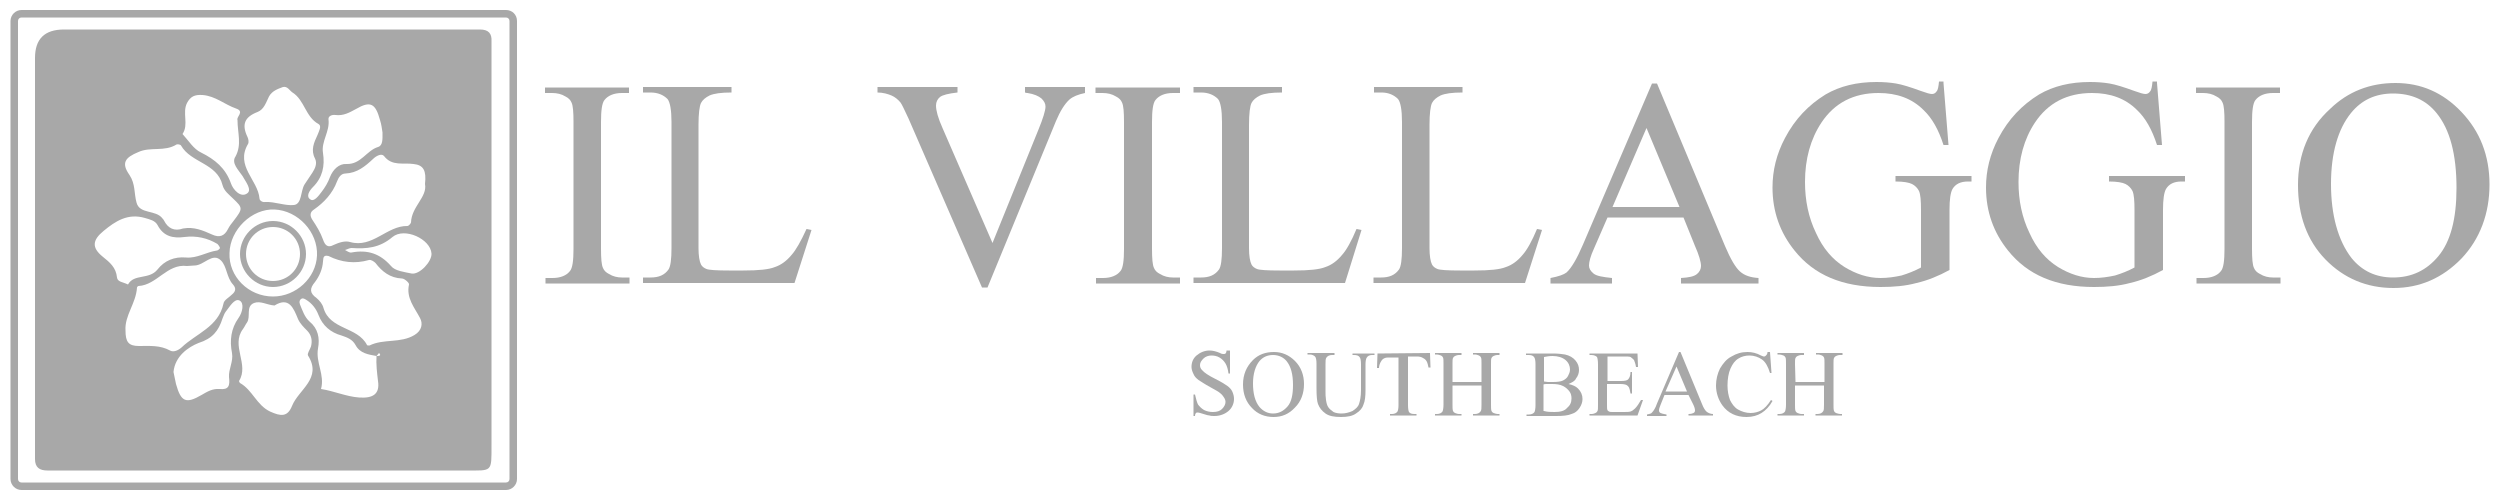
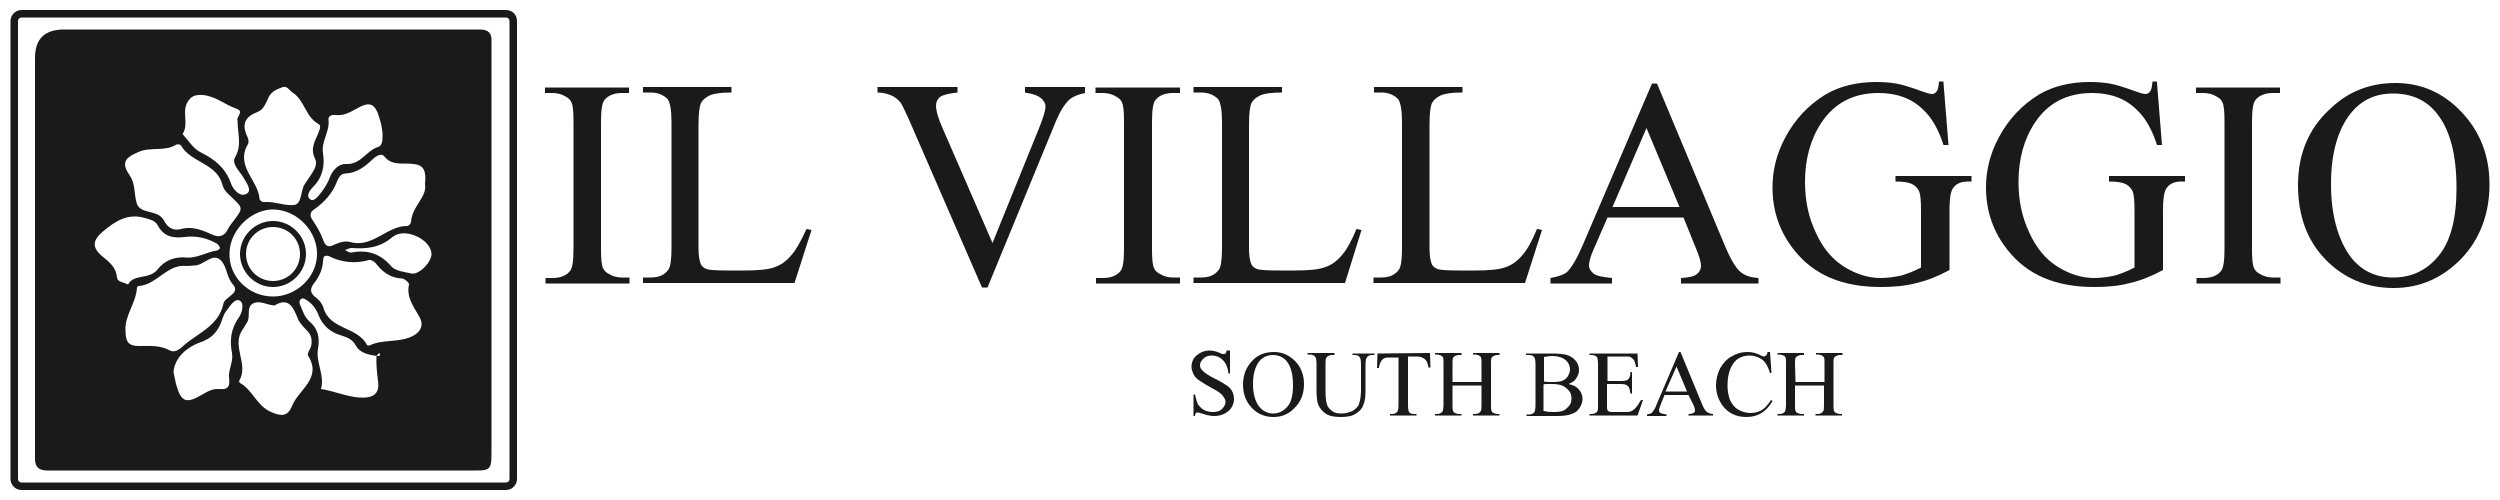
<svg xmlns="http://www.w3.org/2000/svg" version="1.1" id="Capa_1" x="0px" y="0px" viewBox="0 0 500 100" style="enable-background:new 0 0 500 100;" xml:space="preserve">
  <style type="text/css">
- 	.st0{fill:#A8A8A8;}
+ 	.st0{fill:#1a1a1a;}
</style>
  <g>
    <path class="st0" d="M52.6,94.1H9.5c-1.6,0-2.5-0.6-2.5-2.3V11.6c0-3.8,1.9-5.7,5.8-5.7H96c1.7,0,2.4,0.8,2.3,2.4V89   c0,5.5,0.2,5.1-5.1,5.1C93.2,94.1,52.6,94.1,52.6,94.1z M75.3,71.2c-1.6-0.3-3.3-0.5-4.2-2.2c-0.6-1.1-1.6-1.5-2.8-1.9   c-2.2-0.6-3.8-2-4.6-4.1c-0.5-1.3-1.3-2.3-2.4-3c-0.3-0.2-0.7-0.4-0.9-0.3c-0.5,0.2-0.6,0.7-0.4,1.2c0.5,1.2,0.9,2.5,1.9,3.4   c1.7,1.4,2.1,3.3,1.7,5.4c-0.5,2.8,1.4,5.3,0.6,8.1c2.6,0.4,5,1.5,7.6,1.7c2.8,0.2,4.2-0.7,3.8-3.3C75.4,74.5,75.2,72.9,75.3,71.2   c0.4,0,1.1,0,0.5-0.6C75.7,70.7,75.5,71,75.3,71.2z M36.6,45.7c2.2-0.4,4,0.4,5.8,1.2c1.5,0.7,2.5,0.3,3.2-1.1   c0.3-0.6,0.7-1.1,1.1-1.6c1.9-2.5,1.9-2.6-0.1-4.5c-0.8-0.8-1.8-1.5-2.1-2.7c-1.1-4.4-6.3-4.4-8.3-7.9c-0.1-0.2-0.7-0.3-0.9-0.2   c-2.4,1.5-5.2,0.4-7.6,1.5c-2.7,1.1-3.5,2.2-1.8,4.6c1.2,1.8,0.9,3.7,1.4,5.5c0.6,2.4,3.9,1.4,5.2,3.2c0.1,0.1,0.2,0.2,0.3,0.4   C33.6,45.7,34.9,46.3,36.6,45.7z M85,36.8c0.3-2.7-0.3-3.8-2.3-4c-2-0.3-4.3,0.5-5.9-1.6c-0.5-0.6-1.6,0-2.2,0.6   c-1.6,1.5-3.2,2.8-5.5,2.9c-0.9,0-1.4,0.8-1.7,1.6c-0.9,2.4-2.6,4.2-4.6,5.6c-0.8,0.5-0.9,1.2-0.3,2.1c0.8,1.2,1.6,2.5,2.1,3.9   c0.4,1.2,1,1.7,2.1,1.1c1.1-0.5,2.3-0.9,3.3-0.6c4.5,1.3,7.4-3.3,11.5-3.2c0.2,0,0.6-0.4,0.7-0.7C82.3,41.3,85.5,39.4,85,36.8z    M25.1,66.1c0,2.3,0.6,3.1,2.7,3.1S32,69,34,70.1c0.7,0.4,1.6,0,2.3-0.6c2.9-2.8,7.4-4.1,8.4-8.8c0.1-0.7,1.1-1.2,1.7-1.8   c0.7-0.6,0.9-1.2,0.2-2c-1.3-1.4-1.2-3.6-2.4-4.8c-1.7-1.7-3.4,1-5.3,1c-0.5,0-1,0.1-1.5,0.1c-4-0.5-6,3.8-9.7,4   c-0.1,0-0.3,0.2-0.3,0.3C27.2,60.7,24.9,63.1,25.1,66.1z M65.7,51.2c-1.2-0.3-1,0.6-1.1,1.1c-0.1,1.5-0.7,2.9-1.6,4.1   c-1.1,1.3-1.1,2.2,0.3,3.2c0.6,0.5,1.2,1.2,1.4,2c1.3,4.4,6.8,3.7,8.7,7.4c0,0.1,0.3,0.1,0.5,0.1c2.8-1.4,6.2-0.4,9-2.1   c1.5-0.9,1.7-2.3,1.1-3.4c-1.1-2.1-2.8-4-2.2-6.7c0.1-0.3-0.9-1.2-1.4-1.2c-2.4-0.1-4-1.4-5.3-3.1c-0.3-0.3-0.9-0.7-1.3-0.6   C71,52.8,68.3,52.5,65.7,51.2z M56.6,17.4c-1.1,0.4-2.2,0.8-2.8,1.9c-0.6,1.2-1,2.6-2.3,3.1c-2.6,1-3.2,2.5-2,5   c0.2,0.4,0.3,1.1,0.1,1.4c-2.6,4.4,2,7.2,2.3,10.9c0,0.4,0.6,0.8,1.1,0.7c2-0.1,4,0.8,5.8,0.6c1.6-0.2,1.3-2.8,2.1-4.1   c0.5-0.8,1.1-1.6,1.6-2.4c0.5-0.8,1-1.8,0.5-2.8c-0.9-1.7-0.2-3.2,0.5-4.7c0.3-0.8,0.9-1.8,0.2-2.2c-2.6-1.4-2.8-4.8-5.2-6.3   C57.9,18.1,57.5,17.2,56.6,17.4z M54.9,61.1c-1.5-0.1-2.8-1-4.1-0.5c-1.7,0.7-0.6,2.7-1.4,3.9c-0.3,0.4-0.5,0.9-0.8,1.3   c-2.5,3.3,1.3,7.1-0.8,10.4c0,0.1,0.1,0.3,0.2,0.4c2.5,1.4,3.3,4.4,6,5.7c2.2,1,3.5,1.1,4.4-1.1c1.3-3.3,6.1-5.5,3.2-10.1   c-0.2-0.4,0.4-1.2,0.6-1.8c0.3-1.2,0.1-2.3-0.8-3.2c-0.7-0.7-1.4-1.4-1.8-2.3C58.7,61.6,57.8,59.3,54.9,61.1z M25.6,56.9   c1.2-2.2,4.2-0.9,5.9-3c1.4-1.8,3.4-2.6,5.7-2.4c2.2,0.2,4.1-1.1,6.2-1.4c0.2,0,0.6-0.4,0.6-0.5c-0.1-0.3-0.3-0.6-0.5-0.8   c-2-1.2-4.2-1.7-6.6-1.4c-2.3,0.3-4.2-0.1-5.4-2.4C31,44.1,30,43.9,29,43.6c-3.4-1-5.9,0.6-8.3,2.6c-2.2,1.8-2.4,3.3-0.2,5.1   c1.5,1.2,2.7,2.2,2.9,4.2C23.5,56.4,24.6,56.4,25.6,56.9z M47.5,24c-0.3-0.6,1.5-1.7-0.3-2.3c-2.3-0.8-4.1-2.5-6.7-2.7   c-1.6-0.1-2.4,0.3-3.1,1.6c-1,2,0.4,4.3-0.9,6.2c1.2,1.3,2.2,3,3.7,3.7c2.8,1.4,4.9,3.1,6,6.2c0.4,1.2,1.9,2.9,3.2,2   c1.1-0.7-0.3-2.4-0.9-3.5c-0.8-1.2-2.3-2.6-1.4-3.9C48.4,28.9,47.5,26.6,47.5,24z M34.7,74.4c0.2,0.8,0.3,1.6,0.5,2.4   c1,3.6,2,4,5.1,2.2c1.2-0.7,2.2-1.3,3.6-1.2c1.9,0.2,2.1-0.7,1.9-2.4c-0.1-1.6,0.9-3.1,0.6-4.8c-0.5-2.5-0.2-4.9,1.3-7   c0.8-1.1,1.2-3,0.2-3.5s-2,1.3-2.8,2.3c-0.3,0.4-0.4,0.9-0.6,1.3c-0.8,2.5-2,4-4.8,4.9C37.7,69.4,35,71.2,34.7,74.4z M76.5,26.5   c-0.1-0.6-0.2-1.6-0.5-2.5c-0.9-3.3-1.9-3.9-4.8-2.2c-1.3,0.7-2.5,1.4-4.1,1.2c-0.7-0.1-1.5,0.2-1.4,0.9c0.3,2.4-1.5,4.4-1.1,6.7   c0.4,2.6-0.1,4.9-2,6.8c-0.7,0.7-1.5,1.9-0.5,2.5c0.7,0.5,1.6-0.7,2.2-1.5c0.7-0.9,1.3-1.9,1.7-3c0.6-1.5,1.8-2.7,3.3-2.6   c2.9,0.1,4-2.7,6.3-3.4C76.6,29.1,76.5,27.8,76.5,26.5z M54.6,59.3c4.6,0,8.6-3.7,8.8-8.2c0.2-4.7-3.8-9-8.5-9.2   c-4.5-0.2-8.9,4-9,8.7C45.7,55.3,49.7,59.3,54.6,59.3z M86.3,50.7c-0.2-2.9-5.4-5.3-7.8-3.3c-2.6,2.2-5.2,2.4-8.2,2.2   c-0.4,0-0.9,0.3-1.3,0.4c0.4,0.2,0.9,0.6,1.3,0.5c3.2-0.6,5.7,0.2,7.9,2.7c0.8,1,2.7,1.2,4.1,1.5C83.9,55,86.4,52.3,86.3,50.7z" />
    <path class="st0" d="M101.2,3.5c0.4,0,0.7,0.3,0.7,0.7v91.6c0,0.4-0.3,0.7-0.7,0.7H4.3c-0.4,0-0.7-0.3-0.7-0.7V4.2   c0-0.4,0.3-0.7,0.7-0.7L101.2,3.5 M101.2,2H4.3C3.1,2,2.1,3,2.1,4.2v91.6c0,1.2,1,2.2,2.2,2.2h96.9c1.2,0,2.2-1,2.2-2.2V4.2   C103.4,2.9,102.4,2,101.2,2L101.2,2z" />
    <path class="st0" d="M54.6,57.4c-3.6,0-6.6-3-6.6-6.6s3-6.6,6.6-6.6s6.6,3,6.6,6.6S58.2,57.4,54.6,57.4z M54.6,45.4   c-3,0-5.4,2.4-5.4,5.4s2.4,5.4,5.4,5.4s5.4-2.4,5.4-5.4S57.6,45.4,54.6,45.4z" />
  </g>
  <g>
    <g>
      <path class="st0" d="M125.9,55.6v1.1h-16.8v-1.1h1.4c1.6,0,2.8-0.5,3.5-1.4c0.5-0.6,0.7-2.1,0.7-4.4V24.4c0-2-0.1-3.3-0.4-3.9    c-0.2-0.5-0.6-0.9-1.2-1.2c-0.8-0.5-1.7-0.7-2.7-0.7H109v-1.1h16.8v1.1h-1.4c-1.6,0-2.8,0.5-3.5,1.4c-0.5,0.6-0.7,2.1-0.7,4.4    v25.3c0,2,0.1,3.3,0.4,3.9c0.2,0.5,0.6,0.9,1.2,1.2c0.8,0.5,1.7,0.7,2.6,0.7h1.5C125.9,55.5,125.9,55.6,125.9,55.6z" />
      <path class="st0" d="M161.3,45.8l1,0.2l-3.4,10.6h-30.3v-1.1h1.5c1.7,0,2.8-0.5,3.6-1.6c0.4-0.6,0.6-2,0.6-4.3V24.4    c0-2.4-0.3-4-0.8-4.6c-0.8-0.8-1.9-1.3-3.4-1.3h-1.5v-1.1h17.7v1.1c-2.1,0-3.5,0.2-4.4,0.6c-0.8,0.4-1.4,0.9-1.7,1.5    s-0.5,2.1-0.5,4.4v24.6c0,1.6,0.2,2.7,0.5,3.3c0.2,0.4,0.6,0.7,1.1,0.9s2,0.3,4.5,0.3h2.9c3,0,5.1-0.2,6.3-0.7    c1.2-0.4,2.3-1.2,3.3-2.4C159.2,50,160.2,48.2,161.3,45.8L161.3,45.8z" />
      <path class="st0" d="M217,17.5v1.1c-1.4,0.3-2.4,0.7-3.1,1.3c-1,0.9-1.9,2.4-2.7,4.3l-13.7,33.3h-1.1l-14.7-33.8    c-0.8-1.7-1.3-2.8-1.6-3.2c-0.5-0.6-1.1-1.1-1.8-1.4s-1.7-0.6-2.8-0.6v-1.1h16v1.1c-1.8,0.2-3,0.5-3.5,0.9s-0.8,1-0.8,1.7    c0,1,0.4,2.5,1.3,4.5l10,23l9.2-22.7c0.9-2.2,1.4-3.8,1.4-4.6c0-0.6-0.3-1.1-0.8-1.6c-0.6-0.5-1.5-0.9-2.8-1.1    c-0.1,0-0.3,0-0.5-0.1v-1.1h12L217,17.5L217,17.5z" />
      <path class="st0" d="M236,55.6v1.1h-16.8v-1.1h1.4c1.6,0,2.8-0.5,3.5-1.4c0.5-0.6,0.7-2.1,0.7-4.4V24.4c0-2-0.1-3.3-0.4-3.9    c-0.2-0.5-0.6-0.9-1.2-1.2c-0.8-0.5-1.7-0.7-2.7-0.7h-1.4v-1.1H236v1.1h-1.4c-1.6,0-2.8,0.5-3.5,1.4c-0.5,0.6-0.7,2.1-0.7,4.4    v25.3c0,2,0.1,3.3,0.4,3.9c0.2,0.5,0.6,0.9,1.2,1.2c0.8,0.5,1.7,0.7,2.6,0.7h1.4C236,55.5,236,55.6,236,55.6z" />
      <path class="st0" d="M271.3,45.8l1,0.2L269,56.6h-30.3v-1.1h1.5c1.7,0,2.8-0.5,3.6-1.6c0.4-0.6,0.6-2,0.6-4.3V24.4    c0-2.4-0.3-4-0.8-4.6c-0.8-0.8-1.9-1.3-3.4-1.3h-1.5v-1.1h17.7v1.1c-2.1,0-3.5,0.2-4.4,0.6c-0.8,0.4-1.4,0.9-1.7,1.5    s-0.5,2.1-0.5,4.4v24.6c0,1.6,0.2,2.7,0.5,3.3c0.2,0.4,0.6,0.7,1.1,0.9s2,0.3,4.5,0.3h2.9c3,0,5.1-0.2,6.3-0.7    c1.2-0.4,2.3-1.2,3.3-2.4C269.3,50,270.3,48.2,271.3,45.8L271.3,45.8z" />
      <path class="st0" d="M307.4,45.8l1,0.2L305,56.6h-30.3v-1.1h1.5c1.7,0,2.8-0.5,3.6-1.6c0.4-0.6,0.6-2,0.6-4.3V24.4    c0-2.4-0.3-4-0.8-4.6c-0.8-0.8-1.9-1.3-3.3-1.3h-1.5v-1.1h17.7v1.1c-2.1,0-3.5,0.2-4.4,0.6c-0.8,0.4-1.4,0.9-1.7,1.5    s-0.5,2.1-0.5,4.4v24.6c0,1.6,0.2,2.7,0.5,3.3c0.2,0.4,0.6,0.7,1.1,0.9s2,0.3,4.5,0.3h2.9c3,0,5.1-0.2,6.3-0.7    c1.2-0.4,2.3-1.2,3.3-2.4C305.4,50,306.4,48.2,307.4,45.8L307.4,45.8z" />
      <path class="st0" d="M336.7,43.5h-15.2l-2.7,6.2c-0.7,1.5-1,2.7-1,3.4c0,0.6,0.3,1.1,0.9,1.6s1.8,0.7,3.7,0.9v1.1h-12.3v-1.1    c1.6-0.3,2.7-0.7,3.2-1.1c1-0.9,2.1-2.8,3.3-5.6l13.8-32.2h1L345,49.2c1.1,2.6,2.1,4.3,3,5.1s2.1,1.2,3.7,1.3v1.1h-15.5v-1.1    c1.6-0.1,2.6-0.3,3.2-0.8c0.5-0.4,0.8-1,0.8-1.6c0-0.8-0.4-2.2-1.2-4C339,49.2,336.7,43.5,336.7,43.5z M335.9,41.4l-6.6-15.8    l-6.8,15.8H335.9z" />
      <path class="st0" d="M388.7,16.6l1,12.4h-1c-1-3.1-2.3-5.4-4-7c-2.3-2.3-5.3-3.4-9-3.4c-5,0-8.8,2-11.4,5.9    c-2.2,3.3-3.3,7.3-3.3,11.9c0,3.7,0.7,7.1,2.2,10.2c1.4,3.1,3.3,5.3,5.7,6.8c2.3,1.4,4.7,2.2,7.2,2.2c1.4,0,2.8-0.2,4.2-0.5    c1.3-0.4,2.6-0.9,3.9-1.6V42.1c0-2-0.1-3.2-0.4-3.9c-0.3-0.6-0.8-1.1-1.4-1.4c-0.6-0.3-1.7-0.5-3.3-0.5v-1.1h15.2v1.1h-0.7    c-1.5,0-2.5,0.5-3.1,1.5c-0.4,0.7-0.6,2.1-0.6,4.2v12c-2.2,1.2-4.4,2.1-6.6,2.6c-2.2,0.6-4.6,0.8-7.2,0.8    c-7.6,0-13.3-2.4-17.2-7.3c-2.9-3.6-4.4-7.8-4.4-12.6c0-3.4,0.8-6.7,2.5-9.9c2-3.8,4.7-6.6,8.1-8.7c2.9-1.7,6.3-2.5,10.2-2.5    c1.4,0,2.7,0.1,3.9,0.3c1.2,0.2,2.8,0.7,5,1.5c1.1,0.4,1.8,0.6,2.2,0.6s0.7-0.2,0.9-0.5c0.3-0.3,0.4-1,0.5-2h0.9L388.7,16.6    L388.7,16.6z" />
      <path class="st0" d="M431.4,16.6l1,12.4h-1c-1-3.1-2.3-5.4-4-7c-2.3-2.3-5.3-3.4-9-3.4c-5,0-8.8,2-11.4,5.9    c-2.2,3.3-3.3,7.3-3.3,11.9c0,3.7,0.7,7.1,2.2,10.2c1.4,3.1,3.3,5.3,5.7,6.8c2.3,1.4,4.7,2.2,7.2,2.2c1.4,0,2.8-0.2,4.2-0.5    c1.3-0.4,2.6-0.9,3.9-1.6V42.1c0-2-0.1-3.2-0.4-3.9c-0.3-0.6-0.8-1.1-1.4-1.4c-0.6-0.3-1.7-0.5-3.3-0.5v-1.1H437v1.1h-0.7    c-1.5,0-2.5,0.5-3.1,1.5c-0.4,0.7-0.6,2.1-0.6,4.2v12c-2.2,1.2-4.4,2.1-6.6,2.6c-2.2,0.6-4.6,0.8-7.2,0.8    c-7.6,0-13.3-2.4-17.2-7.3c-2.9-3.6-4.4-7.8-4.4-12.6c0-3.4,0.8-6.7,2.5-9.9c2-3.8,4.7-6.6,8.1-8.7c2.9-1.7,6.3-2.5,10.2-2.5    c1.4,0,2.7,0.1,3.9,0.3c1.2,0.2,2.8,0.7,5,1.5c1.1,0.4,1.8,0.6,2.2,0.6s0.7-0.2,0.9-0.5c0.3-0.3,0.4-1,0.5-2h0.9L431.4,16.6    L431.4,16.6z" />
      <path class="st0" d="M456.1,55.6v1.1h-16.8v-1.1h1.4c1.6,0,2.8-0.5,3.5-1.4c0.5-0.6,0.7-2.1,0.7-4.4V24.4c0-2-0.1-3.3-0.4-3.9    c-0.2-0.5-0.6-0.9-1.2-1.2c-0.8-0.5-1.7-0.7-2.7-0.7h-1.4v-1.1H456v1.1h-1.4c-1.6,0-2.8,0.5-3.5,1.4c-0.5,0.6-0.7,2.1-0.7,4.4    v25.3c0,2,0.1,3.3,0.4,3.9c0.2,0.5,0.6,0.9,1.2,1.2c0.8,0.5,1.7,0.7,2.6,0.7h1.5C456.1,55.5,456.1,55.6,456.1,55.6z" />
      <path class="st0" d="M479.1,16.6c5.1,0,9.5,1.9,13.2,5.8s5.6,8.7,5.6,14.5s-1.9,10.9-5.6,14.8c-3.8,3.9-8.3,5.9-13.6,5.9    s-9.9-1.9-13.6-5.7s-5.5-8.8-5.5-14.9s2.1-11.3,6.4-15.2C469.6,18.3,474,16.6,479.1,16.6z M478.6,18.7c-3.5,0-6.3,1.3-8.4,3.9    c-2.6,3.2-4,8-4,14.2s1.4,11.3,4.1,14.8c2.1,2.6,4.9,3.9,8.3,3.9c3.7,0,6.7-1.4,9.1-4.3c2.4-2.9,3.6-7.4,3.6-13.6    c0-6.7-1.3-11.7-4-15C485.2,20,482.3,18.7,478.6,18.7z" />
    </g>
    <g>
      <path class="st0" d="M246,70.4v4.3h-0.3c-0.1-0.8-0.3-1.5-0.6-2s-0.7-0.9-1.2-1.2c-0.5-0.3-1.1-0.4-1.6-0.4    c-0.6,0-1.2,0.2-1.6,0.6S240,72.5,240,73c0,0.4,0.1,0.7,0.4,1c0.4,0.5,1.3,1.1,2.7,1.8c1.2,0.6,2,1.1,2.4,1.4s0.8,0.7,1,1.2    s0.3,0.9,0.3,1.4c0,0.9-0.4,1.8-1.1,2.4s-1.7,1-2.8,1c-0.4,0-0.7,0-1-0.1c-0.2,0-0.6-0.1-1.2-0.3c-0.6-0.2-1-0.3-1.1-0.3    c-0.2,0-0.3,0-0.4,0.1c-0.1,0.1-0.2,0.3-0.2,0.6h-0.3v-4.3h0.3c0.2,0.9,0.4,1.6,0.6,2c0.3,0.4,0.7,0.8,1.2,1.1    c0.6,0.3,1.2,0.4,1.8,0.4c0.8,0,1.4-0.2,1.8-0.6s0.7-0.9,0.7-1.4c0-0.3-0.1-0.6-0.3-0.9s-0.4-0.6-0.8-0.9c-0.2-0.2-0.9-0.6-2-1.2    s-1.8-1.1-2.3-1.4c-0.5-0.4-0.8-0.7-1-1.2c-0.2-0.4-0.4-0.9-0.4-1.4c0-0.9,0.3-1.7,1-2.3s1.6-1,2.6-1c0.7,0,1.4,0.2,2.1,0.5    c0.3,0.2,0.6,0.2,0.7,0.2c0.2,0,0.3,0,0.4-0.1c0.1-0.1,0.2-0.3,0.2-0.6h0.7L246,70.4L246,70.4z" />
      <path class="st0" d="M254.8,70.4c1.6,0,3,0.6,4.2,1.8s1.8,2.8,1.8,4.6c0,1.9-0.6,3.5-1.8,4.7c-1.2,1.3-2.6,1.9-4.3,1.9    s-3.2-0.6-4.3-1.8c-1.2-1.2-1.8-2.8-1.8-4.7c0-2,0.7-3.6,2-4.9C251.7,70.9,253.1,70.4,254.8,70.4L254.8,70.4z M254.6,71    c-1.1,0-2,0.4-2.7,1.2c-0.8,1-1.3,2.5-1.3,4.5s0.4,3.6,1.3,4.7c0.7,0.8,1.6,1.3,2.7,1.3c1.2,0,2.1-0.5,2.9-1.4s1.1-2.4,1.1-4.3    c0-2.1-0.4-3.7-1.3-4.8C256.7,71.5,255.8,71,254.6,71L254.6,71z" />
      <path class="st0" d="M270.5,71v-0.3h4.4V71h-0.5c-0.5,0-0.9,0.2-1.1,0.6c-0.1,0.2-0.2,0.6-0.2,1.3V78c0,1.3-0.1,2.2-0.4,2.9    c-0.2,0.7-0.7,1.3-1.5,1.8c-0.7,0.5-1.7,0.7-3,0.7c-1.4,0-2.4-0.2-3.1-0.7s-1.2-1.1-1.5-1.9c-0.2-0.5-0.3-1.6-0.3-3.1v-4.9    c0-0.8-0.1-1.3-0.3-1.5c-0.2-0.2-0.6-0.4-1-0.4h-0.5v-0.3h5.4V71h-0.5c-0.5,0-0.9,0.2-1.1,0.5c-0.2,0.2-0.2,0.7-0.2,1.4v5.4    c0,0.5,0,1,0.1,1.7c0.1,0.6,0.2,1.1,0.5,1.5c0.2,0.3,0.6,0.6,1,0.9c0.4,0.2,1,0.3,1.6,0.3c0.8,0,1.5-0.2,2.2-0.5    c0.6-0.4,1.1-0.8,1.3-1.4s0.4-1.5,0.4-2.8v-5.1c0-0.8-0.1-1.3-0.3-1.5c-0.2-0.3-0.6-0.4-1.1-0.4H270.5z" />
      <path class="st0" d="M286,70.6l0.1,2.9h-0.4c-0.1-0.5-0.2-0.9-0.3-1.1c-0.2-0.4-0.4-0.6-0.8-0.8c-0.3-0.2-0.7-0.3-1.2-0.3h-1.8V81    c0,0.8,0.1,1.2,0.2,1.4c0.2,0.3,0.6,0.4,1.1,0.4h0.4v0.3H278v-0.3h0.4c0.5,0,0.9-0.2,1.1-0.5c0.1-0.2,0.2-0.6,0.2-1.3v-9.5h-1.5    c-0.6,0-1,0-1.2,0.1c-0.3,0.1-0.6,0.3-0.8,0.7c-0.2,0.3-0.4,0.8-0.4,1.3h-0.4l0.1-2.9L286,70.6L286,70.6L286,70.6z" />
      <path class="st0" d="M290.5,76.4h5.8v-3.6c0-0.6,0-1.1-0.1-1.3c-0.1-0.2-0.2-0.3-0.4-0.4c-0.3-0.1-0.5-0.2-0.8-0.2h-0.4v-0.3h5.3    V71h-0.4c-0.3,0-0.6,0.1-0.8,0.2c-0.2,0.1-0.3,0.2-0.4,0.4c-0.1,0.2-0.1,0.6-0.1,1.2v8.1c0,0.6,0,1,0.1,1.3    c0.1,0.2,0.2,0.3,0.4,0.4c0.3,0.1,0.6,0.2,0.8,0.2h0.4v0.3h-5.3v-0.3h0.4c0.5,0,0.9-0.2,1.1-0.5c0.2-0.2,0.2-0.7,0.2-1.4v-3.8    h-5.8v3.8c0,0.6,0,1,0.1,1.3c0.1,0.2,0.2,0.3,0.4,0.4c0.3,0.1,0.5,0.2,0.8,0.2h0.5v0.3H287v-0.3h0.4c0.5,0,0.9-0.2,1.1-0.5    c0.1-0.2,0.2-0.7,0.2-1.4v-8.1c0-0.6,0-1.1-0.1-1.3c-0.1-0.2-0.2-0.3-0.4-0.4c-0.3-0.1-0.6-0.2-0.8-0.2H287v-0.3h5.3V71h-0.5    c-0.3,0-0.6,0.1-0.8,0.2c-0.2,0.1-0.3,0.2-0.4,0.4c-0.1,0.2-0.1,0.6-0.1,1.2L290.5,76.4L290.5,76.4z" />
      <path class="st0" d="M313.7,76.8c0.9,0.2,1.5,0.5,1.9,0.9c0.6,0.6,0.9,1.3,0.9,2.1c0,0.6-0.2,1.2-0.6,1.8c-0.4,0.6-0.9,1-1.6,1.2    c-0.7,0.3-1.7,0.4-3.1,0.4h-5.9v-0.3h0.5c0.5,0,0.9-0.2,1.1-0.5c0.1-0.2,0.2-0.7,0.2-1.4v-8.1c0-0.8-0.1-1.3-0.3-1.5    c-0.2-0.3-0.6-0.4-1.1-0.4h-0.5v-0.3h5.4c1,0,1.8,0.1,2.4,0.2c0.9,0.2,1.6,0.6,2.1,1.2s0.7,1.2,0.7,1.9c0,0.6-0.2,1.2-0.6,1.7    C315,76.2,314.4,76.5,313.7,76.8L313.7,76.8z M308.8,76.3c0.2,0,0.5,0.1,0.8,0.1h1c0.9,0,1.6-0.1,2-0.3s0.8-0.5,1-0.9    s0.4-0.8,0.4-1.3c0-0.7-0.3-1.4-0.9-1.9s-1.5-0.8-2.6-0.8c-0.6,0-1.2,0.1-1.7,0.2L308.8,76.3L308.8,76.3L308.8,76.3z M308.8,82.2    c0.7,0.2,1.4,0.2,2.1,0.2c1.1,0,2-0.2,2.5-0.8c0.6-0.5,0.9-1.1,0.9-1.9c0-0.5-0.1-1-0.4-1.4s-0.7-0.8-1.3-1.1    c-0.6-0.3-1.3-0.4-2.2-0.4h-1c-0.3,0-0.5,0-0.7,0.1v5.3C308.7,82.2,308.8,82.2,308.8,82.2z" />
      <path class="st0" d="M321.5,71.3v4.9h2.7c0.7,0,1.2-0.1,1.4-0.3c0.3-0.3,0.5-0.8,0.5-1.5h0.3v4.3h-0.3c-0.1-0.6-0.2-1-0.3-1.2    c-0.1-0.2-0.3-0.4-0.5-0.5s-0.6-0.2-1.2-0.2h-2.7V81c0,0.6,0,0.9,0.1,1c0,0.1,0.1,0.2,0.3,0.3s0.4,0.1,0.7,0.1h2.1    c0.7,0,1.2,0,1.5-0.1s0.6-0.3,0.9-0.6c0.4-0.4,0.8-1,1.2-1.7h0.4l-1.1,3.1h-9.6v-0.3h0.4c0.3,0,0.6-0.1,0.8-0.2    c0.2-0.1,0.3-0.2,0.4-0.4c0.1-0.2,0.1-0.6,0.1-1.2v-8.1c0-0.8-0.1-1.3-0.2-1.5c-0.2-0.2-0.6-0.4-1.1-0.4h-0.4v-0.3h9.6l0.1,2.7    h-0.4c-0.1-0.7-0.3-1.1-0.4-1.4c-0.2-0.2-0.4-0.4-0.7-0.6c-0.2-0.1-0.7-0.1-1.3-0.1C324.8,71.3,321.5,71.3,321.5,71.3z" />
      <path class="st0" d="M337.7,79h-4.8l-0.8,2c-0.2,0.5-0.3,0.8-0.3,1.1c0,0.2,0.1,0.4,0.3,0.5c0.2,0.1,0.6,0.2,1.2,0.3v0.3h-3.9    v-0.3c0.5-0.1,0.9-0.2,1-0.4c0.3-0.3,0.7-0.9,1-1.8l4.4-10.3h0.3l4.3,10.4c0.3,0.8,0.7,1.4,1,1.6s0.7,0.4,1.2,0.4v0.3h-4.9v-0.3    c0.5,0,0.8-0.1,1-0.2s0.3-0.3,0.3-0.5c0-0.3-0.1-0.7-0.4-1.3L337.7,79L337.7,79z M337.4,78.3l-2.1-5l-2.2,5H337.4L337.4,78.3z" />
      <path class="st0" d="M354,70.4l0.3,4.2H354c-0.4-1.3-0.9-2.2-1.6-2.7s-1.6-0.8-2.5-0.8c-0.8,0-1.6,0.2-2.2,0.6    c-0.7,0.4-1.2,1.1-1.6,2s-0.6,2.1-0.6,3.4c0,1.1,0.2,2.1,0.5,2.9c0.4,0.8,0.9,1.5,1.6,1.9s1.6,0.7,2.5,0.7c0.8,0,1.5-0.2,2.1-0.5    s1.3-1,2-2.1l0.3,0.2c-0.6,1.1-1.4,1.9-2.2,2.4c-0.8,0.5-1.8,0.8-3,0.8c-2.1,0-3.7-0.8-4.8-2.3c-0.8-1.1-1.3-2.5-1.3-4    c0-1.2,0.3-2.4,0.8-3.4c0.6-1,1.3-1.9,2.3-2.4c1-0.6,2-0.9,3.2-0.9c0.9,0,1.8,0.2,2.7,0.7c0.3,0.1,0.4,0.2,0.6,0.2    s0.3-0.1,0.4-0.2c0.2-0.2,0.3-0.4,0.3-0.7L354,70.4L354,70.4z" />
      <path class="st0" d="M359.1,76.4h5.8v-3.6c0-0.6,0-1.1-0.1-1.3c-0.1-0.2-0.2-0.3-0.4-0.4c-0.3-0.1-0.5-0.2-0.8-0.2h-0.4v-0.3h5.3    V71H368c-0.3,0-0.6,0.1-0.8,0.2c-0.2,0.1-0.3,0.2-0.4,0.4c-0.1,0.2-0.1,0.6-0.1,1.2v8.1c0,0.6,0,1,0.1,1.3    c0.1,0.2,0.2,0.3,0.4,0.4c0.3,0.1,0.6,0.2,0.8,0.2h0.4v0.3h-5.3v-0.3h0.4c0.5,0,0.9-0.2,1.1-0.5c0.2-0.2,0.2-0.7,0.2-1.4v-3.8H359    v3.8c0,0.6,0,1,0.1,1.3c0.1,0.2,0.2,0.3,0.4,0.4c0.3,0.1,0.5,0.2,0.8,0.2h0.5v0.3h-5.3v-0.3h0.4c0.5,0,0.9-0.2,1.1-0.5    c0.1-0.2,0.2-0.7,0.2-1.4v-8.1c0-0.6,0-1.1-0.1-1.3c-0.1-0.2-0.2-0.3-0.4-0.4c-0.3-0.1-0.6-0.2-0.8-0.2h-0.4v-0.3h5.3V71h-0.5    c-0.3,0-0.6,0.1-0.8,0.2c-0.2,0.1-0.3,0.2-0.4,0.4c-0.1,0.2-0.1,0.6-0.1,1.2L359.1,76.4L359.1,76.4L359.1,76.4z" />
    </g>
  </g>
</svg>
